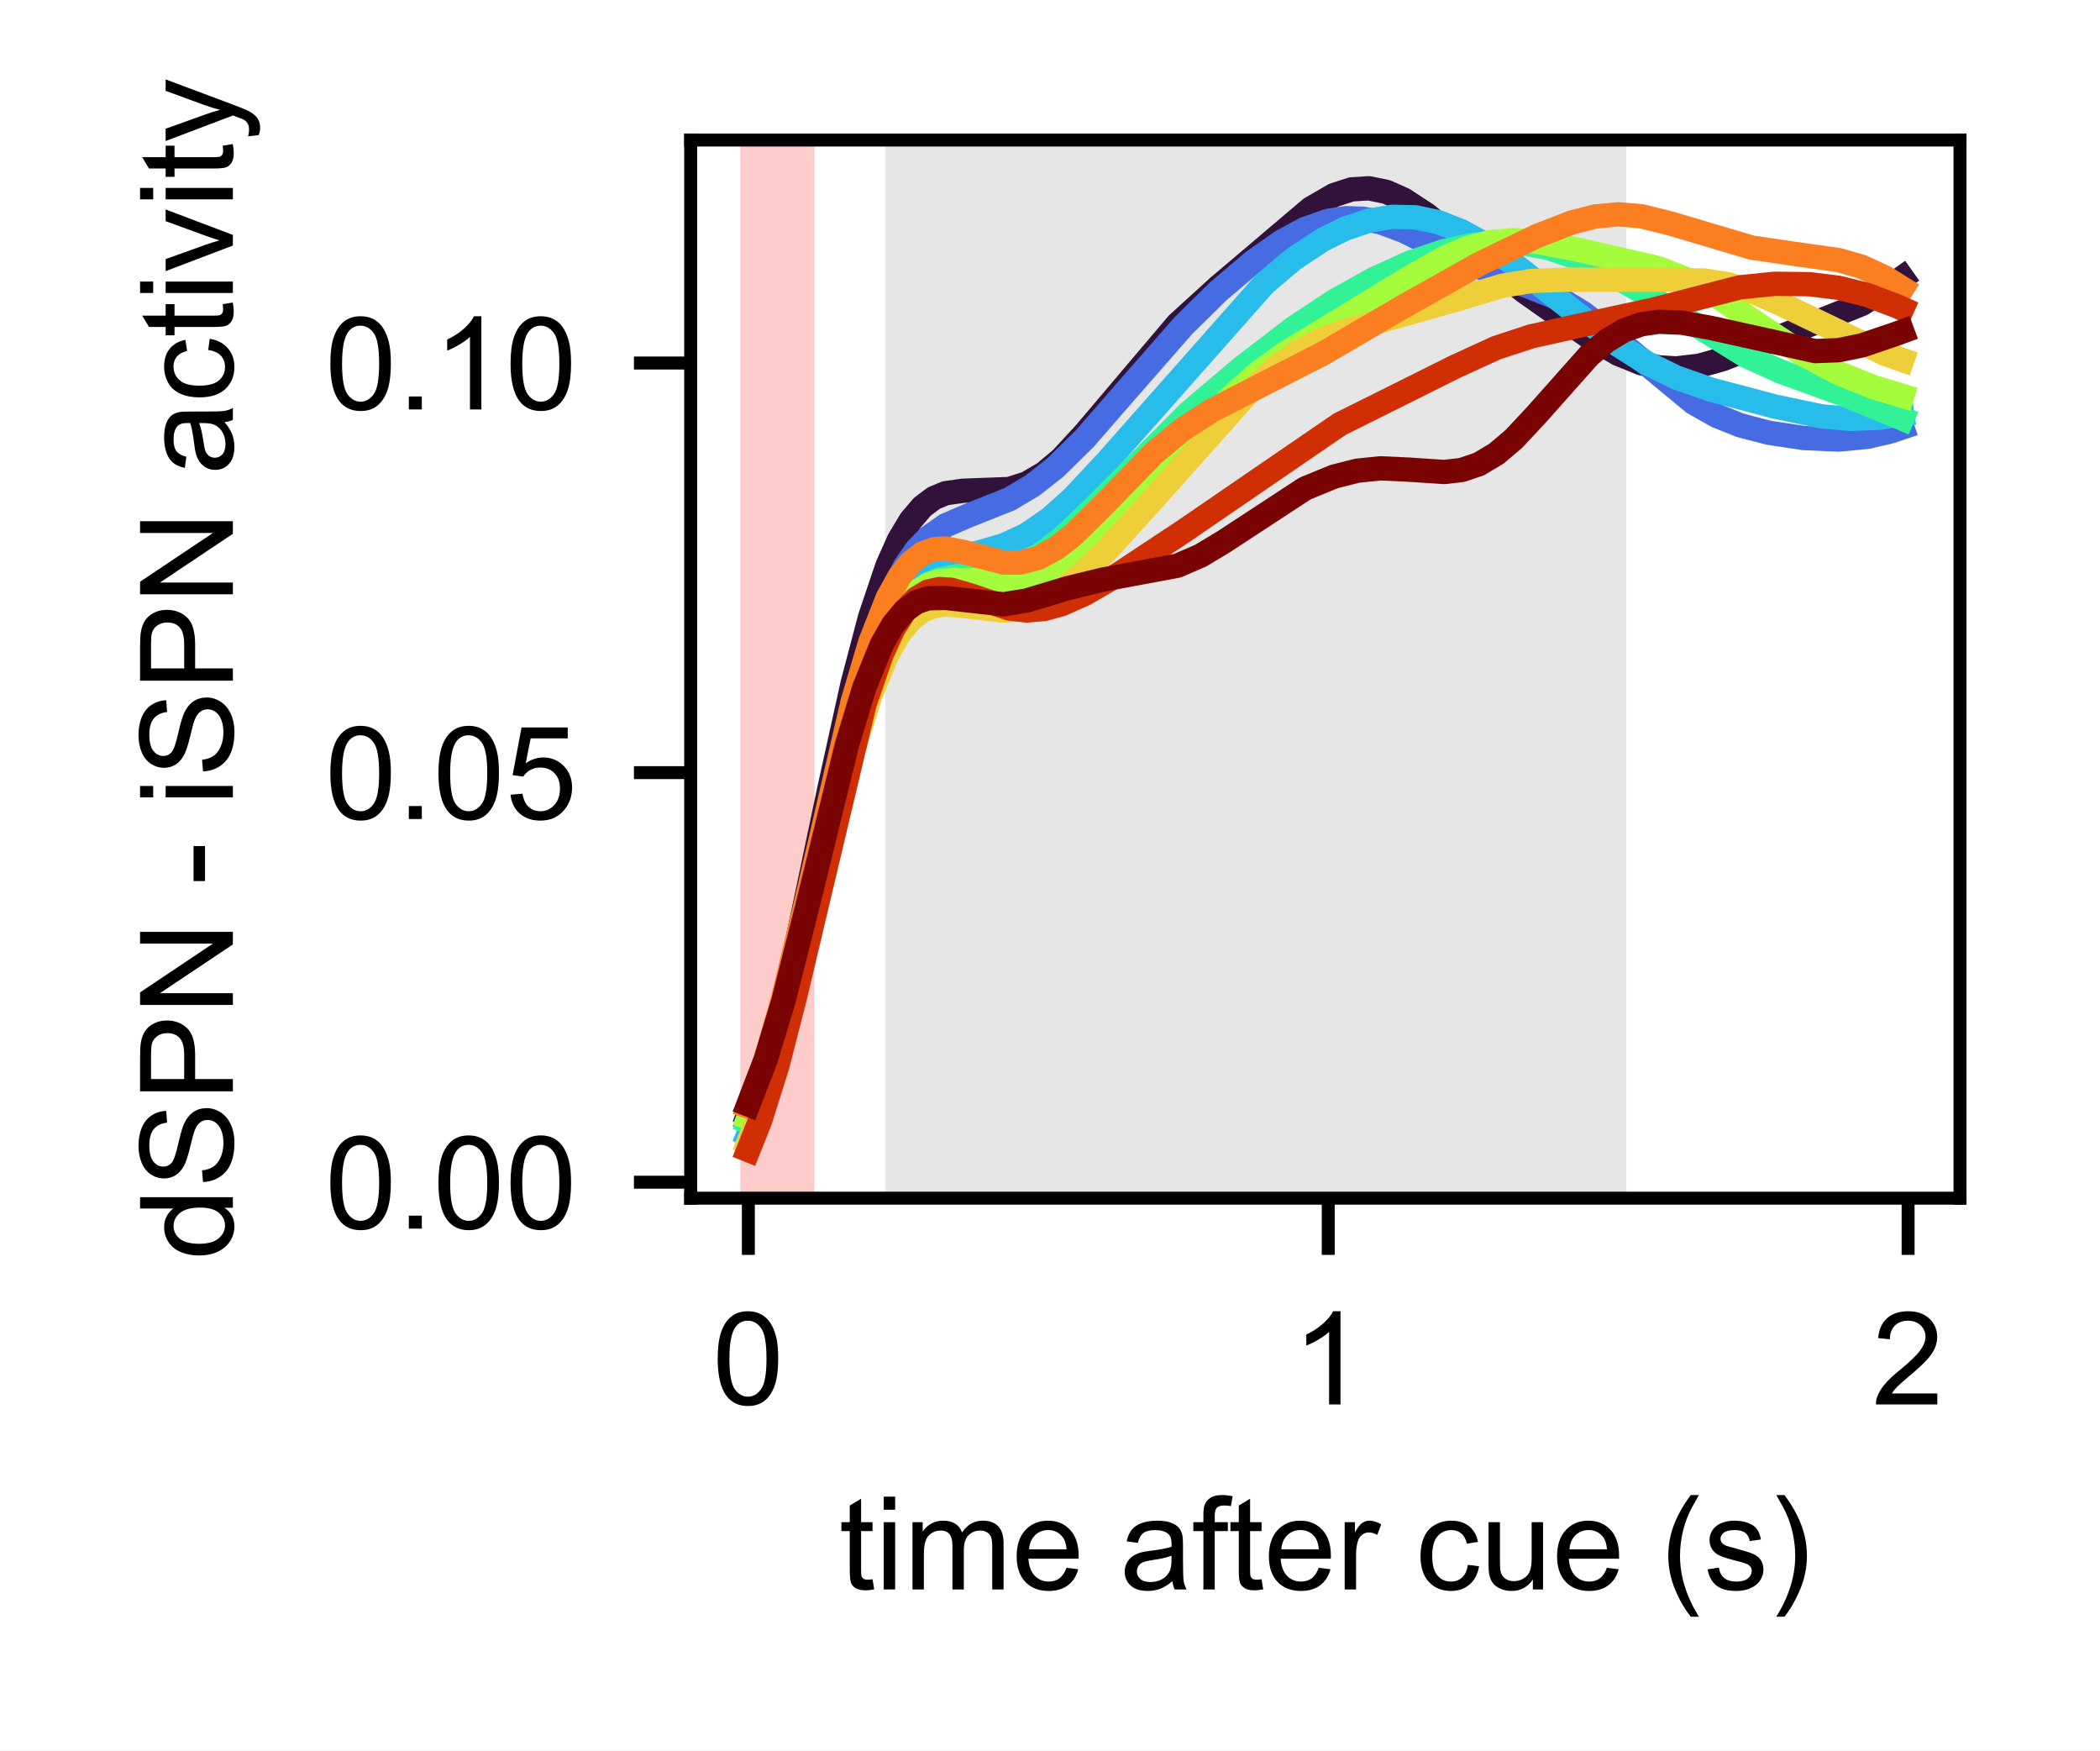
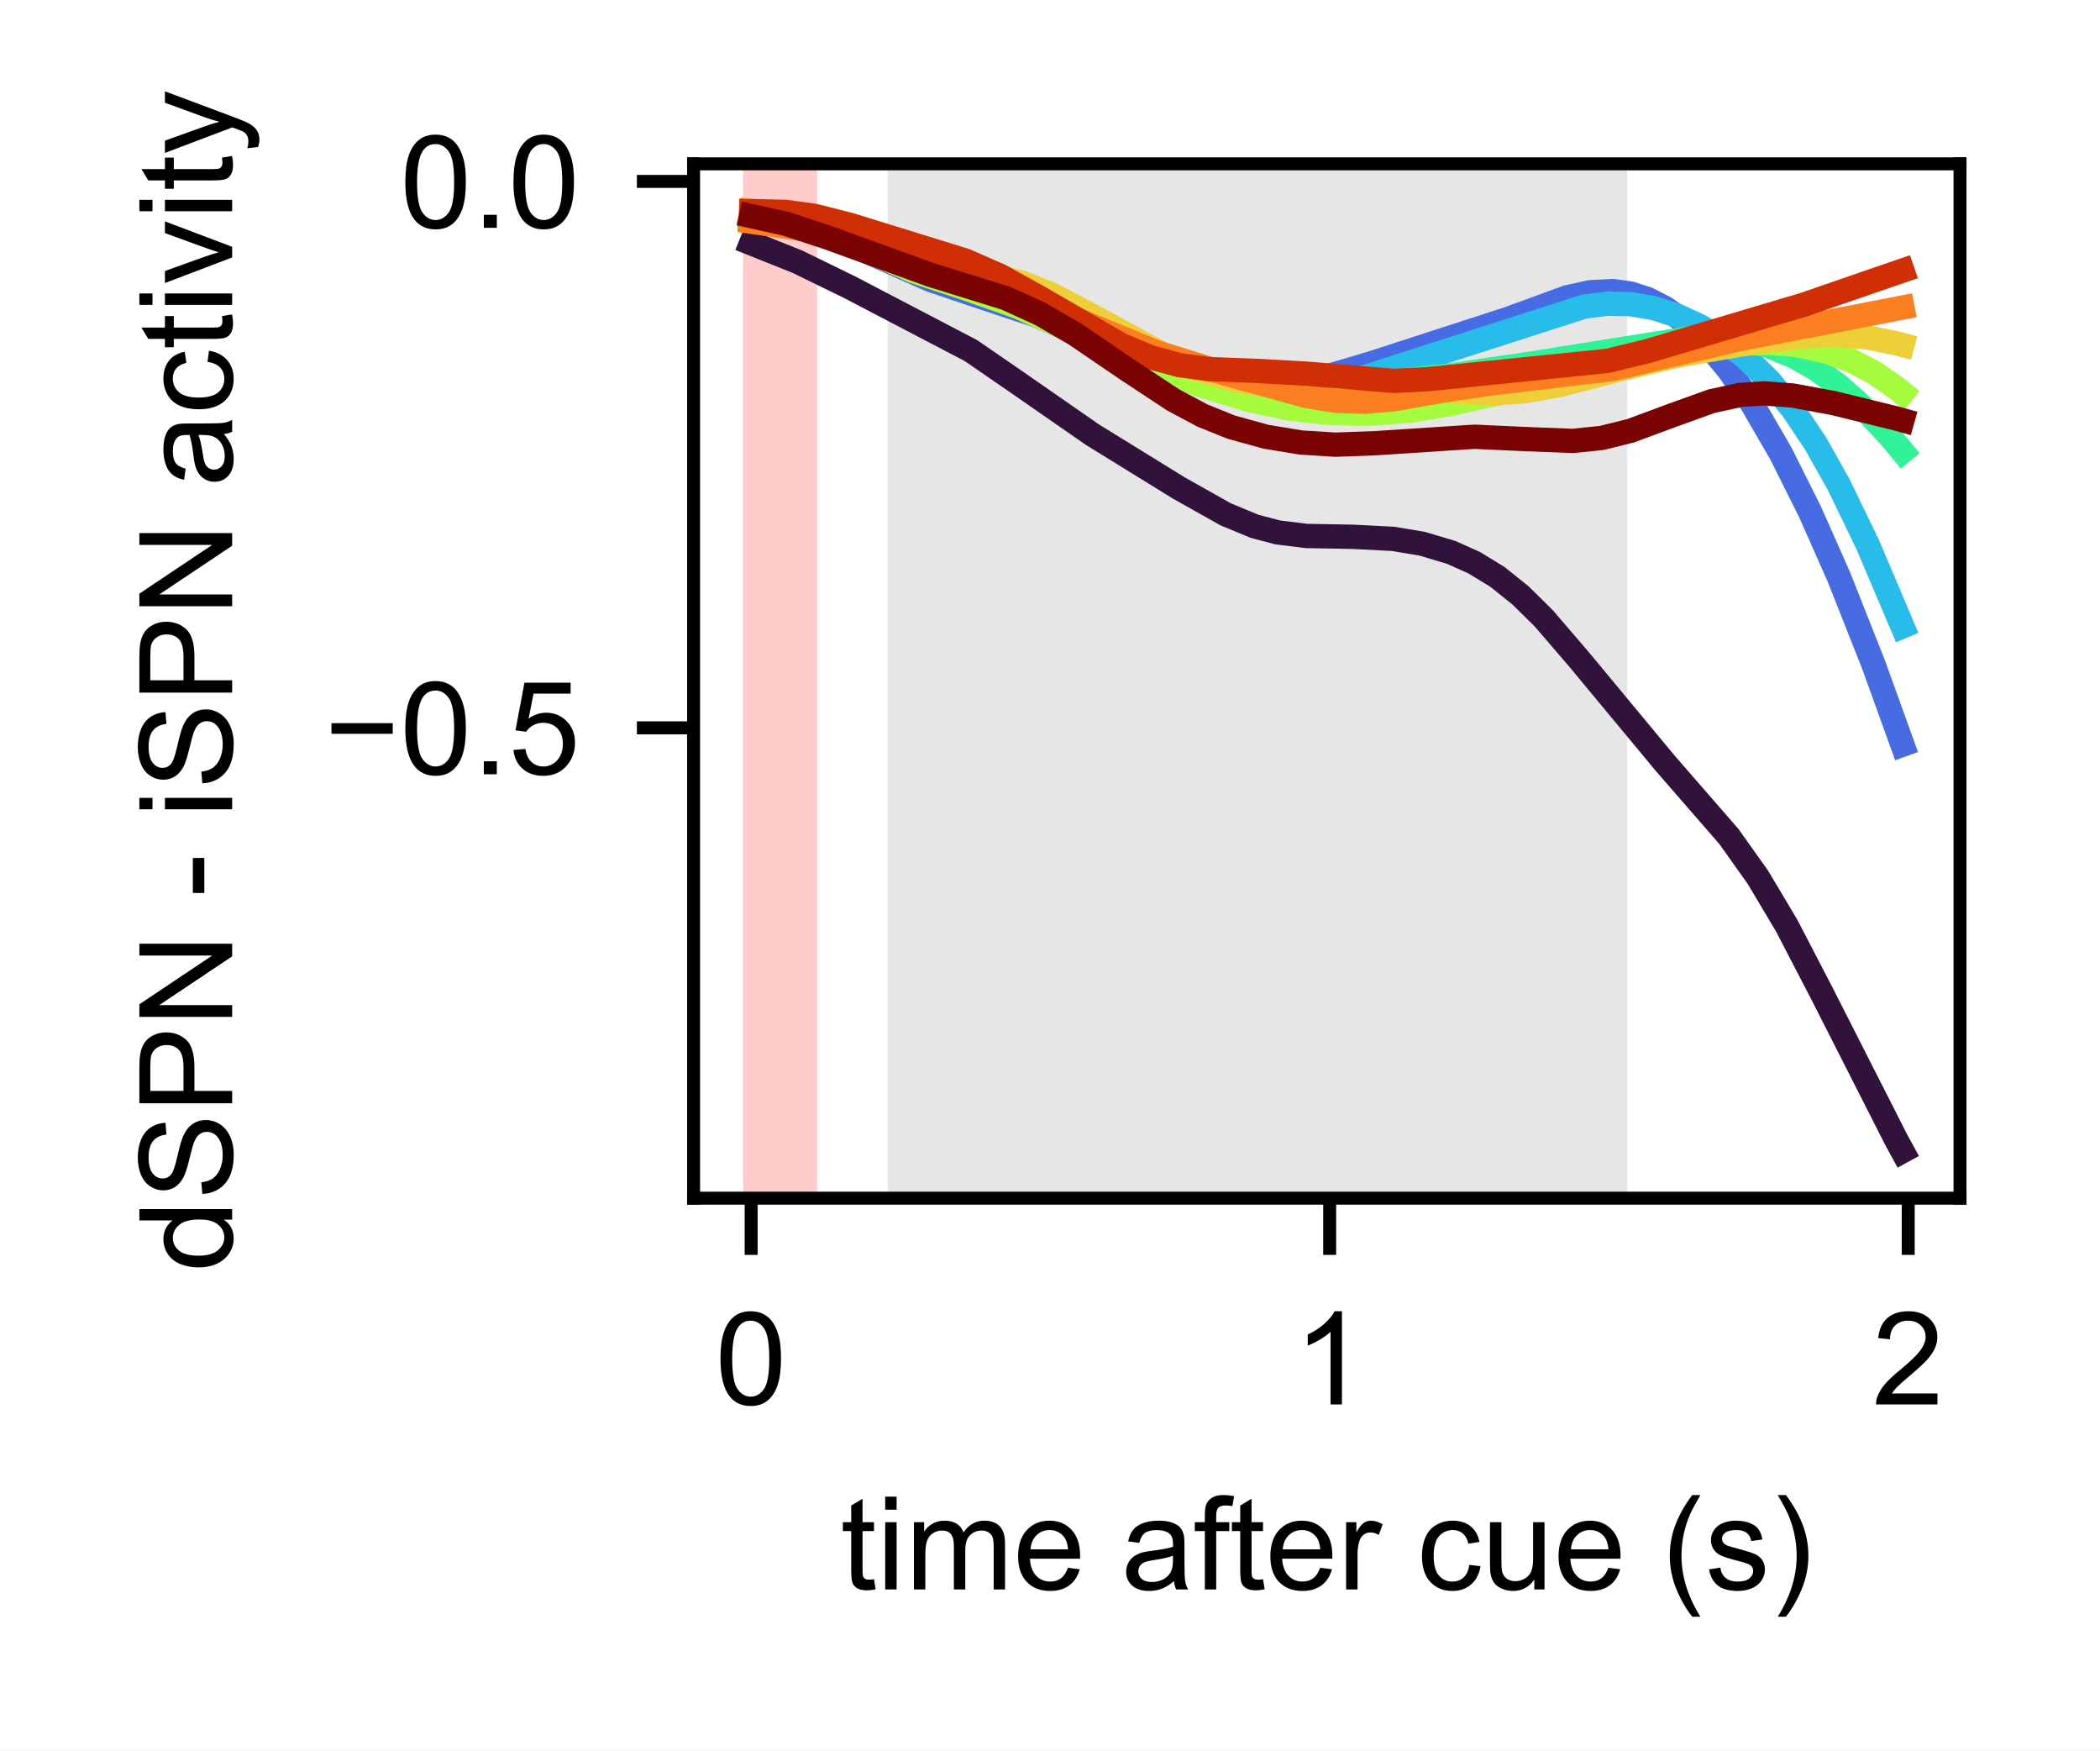
<svg xmlns="http://www.w3.org/2000/svg" xmlns:xlink="http://www.w3.org/1999/xlink" width="129.6pt" height="108pt" viewBox="0 0 129.6 108" version="1.1">
  <defs>
    <style type="text/css">*{stroke-linejoin: round; stroke-linecap: butt}</style>
  </defs>
  <g id="figure_1">
    <g id="patch_1">
      <path d="M 0 108  L 129.6 108  L 129.6 0  L 0 0  z " style="fill: #ffffff" />
    </g>
    <g id="axes_1">
      <g id="patch_2">
-         <path d="M 42.624 73.926  L 120.96 73.926  L 120.96 8.64  L 42.624 8.64  z " style="fill: #ffffff" />
+         <path d="M 42.804 73.926  L 120.96 73.926  L 120.96 10.109  L 42.804 10.109  z " style="fill: #ffffff" />
      </g>
      <g id="patch_3">
-         <path d="M 46.184 73.926  L 49.763 73.926  L 49.763 8.64  L 46.184 8.64  z " clip-path="url(#p642b0a1d3a)" style="fill: #ff0000; opacity: 0.2; stroke: #ff0000; stroke-linejoin: miter" />
+         <path d="M 46.356 73.926  L 49.927 73.926  L 49.927 10.109  L 46.356 10.109  z " clip-path="url(#pf63a417b0a)" style="fill: #ff0000; opacity: 0.2; stroke: #ff0000; stroke-linejoin: miter" />
      </g>
      <g id="patch_4">
-         <path d="M 55.131 73.926  L 99.864 73.926  L 99.864 8.64  L 55.131 8.64  z " clip-path="url(#p642b0a1d3a)" style="fill: #808080; opacity: 0.2; stroke: #808080; stroke-linejoin: miter" />
+         <path d="M 55.282 73.926  L 99.912 73.926  L 99.912 10.109  L 55.282 10.109  z " clip-path="url(#pf63a417b0a)" style="fill: #808080; opacity: 0.2; stroke: #808080; stroke-linejoin: miter" />
      </g>
      <g id="matplotlib.axis_1">
        <g id="xtick_1">
          <g id="line2d_1">
            <defs>
-               <path id="m4bbaf317c7" d="M 0 0  L 0 3.5  " style="stroke: #000000; stroke-width: 0.8" />
-             </defs>
-             <g>
-               <use xlink:href="#m4bbaf317c7" x="46.184" y="73.926" style="stroke: #000000; stroke-width: 0.8" />
+               <path id="mbc9d93ae0b" d="M 0 0  L 0 3.5  " style="stroke: #000000; stroke-width: 0.8" />
+             </defs>
+             <g>
+               <use xlink:href="#mbc9d93ae0b" x="46.356" y="73.926" style="stroke: #000000; stroke-width: 0.8" />
            </g>
          </g>
          <g id="text_1">
-             <g transform="translate(43.96011 86.6525) scale(0.08 -0.08)">
+             <g transform="translate(44.13193 86.6525) scale(0.08 -0.08)">
              <defs>
                <path id="ArialMT-30" d="M 266 2259  Q 266 3072 433 3567  Q 600 4063 929 4331  Q 1259 4600 1759 4600  Q 2128 4600 2406 4451  Q 2684 4303 2865 4023  Q 3047 3744 3150 3342  Q 3253 2941 3253 2259  Q 3253 1453 3087 958  Q 2922 463 2592 192  Q 2263 -78 1759 -78  Q 1097 -78 719 397  Q 266 969 266 2259  z M 844 2259  Q 844 1131 1108 757  Q 1372 384 1759 384  Q 2147 384 2411 759  Q 2675 1134 2675 2259  Q 2675 3391 2411 3762  Q 2147 4134 1753 4134  Q 1366 4134 1134 3806  Q 844 3388 844 2259  z " transform="scale(0.015625)" />
              </defs>
              <use xlink:href="#ArialMT-30" />
            </g>
          </g>
        </g>
        <g id="xtick_2">
          <g id="line2d_2">
            <g>
-               <use xlink:href="#m4bbaf317c7" x="81.971" y="73.926" style="stroke: #000000; stroke-width: 0.8" />
+               <use xlink:href="#mbc9d93ae0b" x="82.06" y="73.926" style="stroke: #000000; stroke-width: 0.8" />
            </g>
          </g>
          <g id="text_2">
-             <g transform="translate(79.74643 86.6525) scale(0.08 -0.08)">
+             <g transform="translate(79.83602 86.6525) scale(0.08 -0.08)">
              <defs>
                <path id="ArialMT-31" d="M 2384 0  L 1822 0  L 1822 3584  Q 1619 3391 1289 3197  Q 959 3003 697 2906  L 697 3450  Q 1169 3672 1522 3987  Q 1875 4303 2022 4600  L 2384 4600  L 2384 0  z " transform="scale(0.015625)" />
              </defs>
              <use xlink:href="#ArialMT-31" />
            </g>
          </g>
        </g>
        <g id="xtick_3">
          <g id="line2d_3">
            <g>
-               <use xlink:href="#m4bbaf317c7" x="117.757" y="73.926" style="stroke: #000000; stroke-width: 0.8" />
+               <use xlink:href="#mbc9d93ae0b" x="117.764" y="73.926" style="stroke: #000000; stroke-width: 0.8" />
            </g>
          </g>
          <g id="text_3">
-             <g transform="translate(115.5327 86.6525) scale(0.08 -0.08)">
+             <g transform="translate(115.5401 86.6525) scale(0.08 -0.08)">
              <defs>
                <path id="ArialMT-32" d="M 3222 541  L 3222 0  L 194 0  Q 188 203 259 391  Q 375 700 629 1000  Q 884 1300 1366 1694  Q 2113 2306 2375 2664  Q 2638 3022 2638 3341  Q 2638 3675 2398 3904  Q 2159 4134 1775 4134  Q 1369 4134 1125 3890  Q 881 3647 878 3216  L 300 3275  Q 359 3922 746 4261  Q 1134 4600 1788 4600  Q 2447 4600 2831 4234  Q 3216 3869 3216 3328  Q 3216 3053 3103 2787  Q 2991 2522 2730 2228  Q 2469 1934 1863 1422  Q 1356 997 1212 845  Q 1069 694 975 541  L 3222 541  z " transform="scale(0.015625)" />
              </defs>
              <use xlink:href="#ArialMT-32" />
            </g>
          </g>
        </g>
        <g id="text_4">
-           <g transform="translate(51.78625 98.06625) scale(0.08 -0.08)">
+           <g transform="translate(51.87625 98.06625) scale(0.08 -0.08)">
            <defs>
              <path id="ArialMT-74" d="M 1650 503  L 1731 6  Q 1494 -44 1306 -44  Q 1000 -44 831 53  Q 663 150 594 308  Q 525 466 525 972  L 525 2881  L 113 2881  L 113 3319  L 525 3319  L 525 4141  L 1084 4478  L 1084 3319  L 1650 3319  L 1650 2881  L 1084 2881  L 1084 941  Q 1084 700 1114 631  Q 1144 563 1211 522  Q 1278 481 1403 481  Q 1497 481 1650 503  z " transform="scale(0.015625)" />
              <path id="ArialMT-69" d="M 425 3934  L 425 4581  L 988 4581  L 988 3934  L 425 3934  z M 425 0  L 425 3319  L 988 3319  L 988 0  L 425 0  z " transform="scale(0.015625)" />
              <path id="ArialMT-6d" d="M 422 0  L 422 3319  L 925 3319  L 925 2853  Q 1081 3097 1340 3245  Q 1600 3394 1931 3394  Q 2300 3394 2536 3241  Q 2772 3088 2869 2813  Q 3263 3394 3894 3394  Q 4388 3394 4653 3120  Q 4919 2847 4919 2278  L 4919 0  L 4359 0  L 4359 2091  Q 4359 2428 4304 2576  Q 4250 2725 4106 2815  Q 3963 2906 3769 2906  Q 3419 2906 3187 2673  Q 2956 2441 2956 1928  L 2956 0  L 2394 0  L 2394 2156  Q 2394 2531 2256 2718  Q 2119 2906 1806 2906  Q 1569 2906 1367 2781  Q 1166 2656 1075 2415  Q 984 2175 984 1722  L 984 0  L 422 0  z " transform="scale(0.015625)" />
              <path id="ArialMT-65" d="M 2694 1069  L 3275 997  Q 3138 488 2766 206  Q 2394 -75 1816 -75  Q 1088 -75 661 373  Q 234 822 234 1631  Q 234 2469 665 2931  Q 1097 3394 1784 3394  Q 2450 3394 2872 2941  Q 3294 2488 3294 1666  Q 3294 1616 3291 1516  L 816 1516  Q 847 969 1125 678  Q 1403 388 1819 388  Q 2128 388 2347 550  Q 2566 713 2694 1069  z M 847 1978  L 2700 1978  Q 2663 2397 2488 2606  Q 2219 2931 1791 2931  Q 1403 2931 1139 2672  Q 875 2413 847 1978  z " transform="scale(0.015625)" />
              <path id="ArialMT-20" transform="scale(0.015625)" />
              <path id="ArialMT-61" d="M 2588 409  Q 2275 144 1986 34  Q 1697 -75 1366 -75  Q 819 -75 525 192  Q 231 459 231 875  Q 231 1119 342 1320  Q 453 1522 633 1644  Q 813 1766 1038 1828  Q 1203 1872 1538 1913  Q 2219 1994 2541 2106  Q 2544 2222 2544 2253  Q 2544 2597 2384 2738  Q 2169 2928 1744 2928  Q 1347 2928 1158 2789  Q 969 2650 878 2297  L 328 2372  Q 403 2725 575 2942  Q 747 3159 1072 3276  Q 1397 3394 1825 3394  Q 2250 3394 2515 3294  Q 2781 3194 2906 3042  Q 3031 2891 3081 2659  Q 3109 2516 3109 2141  L 3109 1391  Q 3109 606 3145 398  Q 3181 191 3288 0  L 2700 0  Q 2613 175 2588 409  z M 2541 1666  Q 2234 1541 1622 1453  Q 1275 1403 1131 1340  Q 988 1278 909 1158  Q 831 1038 831 891  Q 831 666 1001 516  Q 1172 366 1500 366  Q 1825 366 2078 508  Q 2331 650 2450 897  Q 2541 1088 2541 1459  L 2541 1666  z " transform="scale(0.015625)" />
              <path id="ArialMT-66" d="M 556 0  L 556 2881  L 59 2881  L 59 3319  L 556 3319  L 556 3672  Q 556 4006 616 4169  Q 697 4388 901 4523  Q 1106 4659 1475 4659  Q 1713 4659 2000 4603  L 1916 4113  Q 1741 4144 1584 4144  Q 1328 4144 1222 4034  Q 1116 3925 1116 3625  L 1116 3319  L 1763 3319  L 1763 2881  L 1116 2881  L 1116 0  L 556 0  z " transform="scale(0.015625)" />
              <path id="ArialMT-72" d="M 416 0  L 416 3319  L 922 3319  L 922 2816  Q 1116 3169 1280 3281  Q 1444 3394 1641 3394  Q 1925 3394 2219 3213  L 2025 2691  Q 1819 2813 1613 2813  Q 1428 2813 1281 2702  Q 1134 2591 1072 2394  Q 978 2094 978 1738  L 978 0  L 416 0  z " transform="scale(0.015625)" />
              <path id="ArialMT-63" d="M 2588 1216  L 3141 1144  Q 3050 572 2676 248  Q 2303 -75 1759 -75  Q 1078 -75 664 370  Q 250 816 250 1647  Q 250 2184 428 2587  Q 606 2991 970 3192  Q 1334 3394 1763 3394  Q 2303 3394 2647 3120  Q 2991 2847 3088 2344  L 2541 2259  Q 2463 2594 2264 2762  Q 2066 2931 1784 2931  Q 1359 2931 1093 2626  Q 828 2322 828 1663  Q 828 994 1084 691  Q 1341 388 1753 388  Q 2084 388 2306 591  Q 2528 794 2588 1216  z " transform="scale(0.015625)" />
              <path id="ArialMT-75" d="M 2597 0  L 2597 488  Q 2209 -75 1544 -75  Q 1250 -75 995 37  Q 741 150 617 320  Q 494 491 444 738  Q 409 903 409 1263  L 409 3319  L 972 3319  L 972 1478  Q 972 1038 1006 884  Q 1059 663 1231 536  Q 1403 409 1656 409  Q 1909 409 2131 539  Q 2353 669 2445 892  Q 2538 1116 2538 1541  L 2538 3319  L 3100 3319  L 3100 0  L 2597 0  z " transform="scale(0.015625)" />
              <path id="ArialMT-28" d="M 1497 -1347  Q 1031 -759 709 28  Q 388 816 388 1659  Q 388 2403 628 3084  Q 909 3875 1497 4659  L 1900 4659  Q 1522 4009 1400 3731  Q 1209 3300 1100 2831  Q 966 2247 966 1656  Q 966 153 1900 -1347  L 1497 -1347  z " transform="scale(0.015625)" />
              <path id="ArialMT-73" d="M 197 991  L 753 1078  Q 800 744 1014 566  Q 1228 388 1613 388  Q 2000 388 2187 545  Q 2375 703 2375 916  Q 2375 1106 2209 1216  Q 2094 1291 1634 1406  Q 1016 1563 777 1677  Q 538 1791 414 1992  Q 291 2194 291 2438  Q 291 2659 392 2848  Q 494 3038 669 3163  Q 800 3259 1026 3326  Q 1253 3394 1513 3394  Q 1903 3394 2198 3281  Q 2494 3169 2634 2976  Q 2775 2784 2828 2463  L 2278 2388  Q 2241 2644 2061 2787  Q 1881 2931 1553 2931  Q 1166 2931 1000 2803  Q 834 2675 834 2503  Q 834 2394 903 2306  Q 972 2216 1119 2156  Q 1203 2125 1616 2013  Q 2213 1853 2448 1751  Q 2684 1650 2818 1456  Q 2953 1263 2953 975  Q 2953 694 2789 445  Q 2625 197 2315 61  Q 2006 -75 1616 -75  Q 969 -75 630 194  Q 291 463 197 991  z " transform="scale(0.015625)" />
              <path id="ArialMT-29" d="M 791 -1347  L 388 -1347  Q 1322 153 1322 1656  Q 1322 2244 1188 2822  Q 1081 3291 891 3722  Q 769 4003 388 4659  L 791 4659  Q 1378 3875 1659 3084  Q 1900 2403 1900 1659  Q 1900 816 1576 28  Q 1253 -759 791 -1347  z " transform="scale(0.015625)" />
            </defs>
            <use xlink:href="#ArialMT-74" />
            <use xlink:href="#ArialMT-69" transform="translate(27.7832 0)" />
            <use xlink:href="#ArialMT-6d" transform="translate(50 0)" />
            <use xlink:href="#ArialMT-65" transform="translate(133.3008 0)" />
            <use xlink:href="#ArialMT-20" transform="translate(188.916 0)" />
            <use xlink:href="#ArialMT-61" transform="translate(216.6992 0)" />
            <use xlink:href="#ArialMT-66" transform="translate(272.3145 0)" />
            <use xlink:href="#ArialMT-74" transform="translate(300.0977 0)" />
            <use xlink:href="#ArialMT-65" transform="translate(327.8809 0)" />
            <use xlink:href="#ArialMT-72" transform="translate(383.4961 0)" />
            <use xlink:href="#ArialMT-20" transform="translate(416.7969 0)" />
            <use xlink:href="#ArialMT-63" transform="translate(444.5801 0)" />
            <use xlink:href="#ArialMT-75" transform="translate(494.5801 0)" />
            <use xlink:href="#ArialMT-65" transform="translate(550.1953 0)" />
            <use xlink:href="#ArialMT-20" transform="translate(605.8105 0)" />
            <use xlink:href="#ArialMT-28" transform="translate(633.5938 0)" />
            <use xlink:href="#ArialMT-73" transform="translate(666.8945 0)" />
            <use xlink:href="#ArialMT-29" transform="translate(716.8945 0)" />
          </g>
        </g>
      </g>
      <g id="matplotlib.axis_2">
        <g id="ytick_1">
          <g id="line2d_4">
            <defs>
-               <path id="mec33eaa7a3" d="M 0 0  L -3.5 0  " style="stroke: #000000; stroke-width: 0.8" />
-             </defs>
-             <g>
-               <use xlink:href="#mec33eaa7a3" x="42.624" y="72.941" style="stroke: #000000; stroke-width: 0.8" />
+               <path id="m8809767bbf" d="M 0 0  L -3.5 0  " style="stroke: #000000; stroke-width: 0.8" />
+             </defs>
+             <g>
+               <use xlink:href="#m8809767bbf" x="42.804" y="44.908" style="stroke: #000000; stroke-width: 0.8" />
            </g>
          </g>
          <g id="text_5">
-             <g transform="translate(20.055 75.80374) scale(0.08 -0.08)">
-               <defs>
+             <g transform="translate(20.01125 47.77092) scale(0.08 -0.08)">
+               <defs>
+                 <path id="ArialMT-2212" d="M 3381 1997  L 356 1997  L 356 2522  L 3381 2522  L 3381 1997  z " transform="scale(0.015625)" />
                <path id="ArialMT-2e" d="M 581 0  L 581 641  L 1222 641  L 1222 0  L 581 0  z " transform="scale(0.015625)" />
-               </defs>
+                 <path id="ArialMT-35" d="M 266 1200  L 856 1250  Q 922 819 1161 601  Q 1400 384 1738 384  Q 2144 384 2425 690  Q 2706 997 2706 1503  Q 2706 1984 2436 2262  Q 2166 2541 1728 2541  Q 1456 2541 1237 2417  Q 1019 2294 894 2097  L 366 2166  L 809 4519  L 3088 4519  L 3088 3981  L 1259 3981  L 1013 2750  Q 1425 3038 1878 3038  Q 2478 3038 2890 2622  Q 3303 2206 3303 1553  Q 3303 931 2941 478  Q 2500 -78 1738 -78  Q 1113 -78 717 272  Q 322 622 266 1200  z " transform="scale(0.015625)" />
+               </defs>
+               <use xlink:href="#ArialMT-2212" />
+               <use xlink:href="#ArialMT-30" transform="translate(58.39844 0)" />
+               <use xlink:href="#ArialMT-2e" transform="translate(114.0137 0)" />
+               <use xlink:href="#ArialMT-35" transform="translate(141.7969 0)" />
+             </g>
+           </g>
+         </g>
+         <g id="ytick_2">
+           <g id="line2d_5">
+             <g>
+               <use xlink:href="#m8809767bbf" x="42.804" y="11.192" style="stroke: #000000; stroke-width: 0.8" />
+             </g>
+           </g>
+           <g id="text_6">
+             <g transform="translate(24.68375 14.05484) scale(0.08 -0.08)">
              <use xlink:href="#ArialMT-30" />
              <use xlink:href="#ArialMT-2e" transform="translate(55.61523 0)" />
              <use xlink:href="#ArialMT-30" transform="translate(83.39844 0)" />
-               <use xlink:href="#ArialMT-30" transform="translate(139.0137 0)" />
-             </g>
-           </g>
-         </g>
-         <g id="ytick_2">
-           <g id="line2d_5">
-             <g>
-               <use xlink:href="#mec33eaa7a3" x="42.624" y="47.67" style="stroke: #000000; stroke-width: 0.8" />
-             </g>
-           </g>
-           <g id="text_6">
-             <g transform="translate(20.055 50.53298) scale(0.08 -0.08)">
-               <defs>
-                 <path id="ArialMT-35" d="M 266 1200  L 856 1250  Q 922 819 1161 601  Q 1400 384 1738 384  Q 2144 384 2425 690  Q 2706 997 2706 1503  Q 2706 1984 2436 2262  Q 2166 2541 1728 2541  Q 1456 2541 1237 2417  Q 1019 2294 894 2097  L 366 2166  L 809 4519  L 3088 4519  L 3088 3981  L 1259 3981  L 1013 2750  Q 1425 3038 1878 3038  Q 2478 3038 2890 2622  Q 3303 2206 3303 1553  Q 3303 931 2941 478  Q 2500 -78 1738 -78  Q 1113 -78 717 272  Q 322 622 266 1200  z " transform="scale(0.015625)" />
-               </defs>
-               <use xlink:href="#ArialMT-30" />
-               <use xlink:href="#ArialMT-2e" transform="translate(55.61523 0)" />
-               <use xlink:href="#ArialMT-30" transform="translate(83.39844 0)" />
-               <use xlink:href="#ArialMT-35" transform="translate(139.0137 0)" />
-             </g>
-           </g>
-         </g>
-         <g id="ytick_3">
-           <g id="line2d_6">
-             <g>
-               <use xlink:href="#mec33eaa7a3" x="42.624" y="22.399" style="stroke: #000000; stroke-width: 0.8" />
-             </g>
-           </g>
-           <g id="text_7">
-             <g transform="translate(20.055 25.26222) scale(0.08 -0.08)">
-               <use xlink:href="#ArialMT-30" />
-               <use xlink:href="#ArialMT-2e" transform="translate(55.61523 0)" />
-               <use xlink:href="#ArialMT-31" transform="translate(83.39844 0)" />
-               <use xlink:href="#ArialMT-30" transform="translate(139.0137 0)" />
-             </g>
-           </g>
-         </g>
-         <g id="text_8">
-           <g transform="translate(14.37125 77.73625) rotate(-90) scale(0.08 -0.08)">
+             </g>
+           </g>
+         </g>
+         <g id="text_7">
+           <g transform="translate(14.3275 78.47055) rotate(-90) scale(0.08 -0.08)">
            <defs>
              <path id="ArialMT-64" d="M 2575 0  L 2575 419  Q 2259 -75 1647 -75  Q 1250 -75 917 144  Q 584 363 401 755  Q 219 1147 219 1656  Q 219 2153 384 2558  Q 550 2963 881 3178  Q 1213 3394 1622 3394  Q 1922 3394 2156 3267  Q 2391 3141 2538 2938  L 2538 4581  L 3097 4581  L 3097 0  L 2575 0  z M 797 1656  Q 797 1019 1065 703  Q 1334 388 1700 388  Q 2069 388 2326 689  Q 2584 991 2584 1609  Q 2584 2291 2321 2609  Q 2059 2928 1675 2928  Q 1300 2928 1048 2622  Q 797 2316 797 1656  z " transform="scale(0.015625)" />
              <path id="ArialMT-53" d="M 288 1472  L 859 1522  Q 900 1178 1048 958  Q 1197 738 1509 602  Q 1822 466 2213 466  Q 2559 466 2825 569  Q 3091 672 3220 851  Q 3350 1031 3350 1244  Q 3350 1459 3225 1620  Q 3100 1781 2813 1891  Q 2628 1963 1997 2114  Q 1366 2266 1113 2400  Q 784 2572 623 2826  Q 463 3081 463 3397  Q 463 3744 659 4045  Q 856 4347 1234 4503  Q 1613 4659 2075 4659  Q 2584 4659 2973 4495  Q 3363 4331 3572 4012  Q 3781 3694 3797 3291  L 3216 3247  Q 3169 3681 2898 3903  Q 2628 4125 2100 4125  Q 1550 4125 1298 3923  Q 1047 3722 1047 3438  Q 1047 3191 1225 3031  Q 1400 2872 2139 2705  Q 2878 2538 3153 2413  Q 3553 2228 3743 1945  Q 3934 1663 3934 1294  Q 3934 928 3725 604  Q 3516 281 3123 101  Q 2731 -78 2241 -78  Q 1619 -78 1198 103  Q 778 284 539 648  Q 300 1013 288 1472  z " transform="scale(0.015625)" />
              <path id="ArialMT-50" d="M 494 0  L 494 4581  L 2222 4581  Q 2678 4581 2919 4538  Q 3256 4481 3484 4323  Q 3713 4166 3852 3881  Q 3991 3597 3991 3256  Q 3991 2672 3619 2267  Q 3247 1863 2275 1863  L 1100 1863  L 1100 0  L 494 0  z M 1100 2403  L 2284 2403  Q 2872 2403 3119 2622  Q 3366 2841 3366 3238  Q 3366 3525 3220 3729  Q 3075 3934 2838 4000  Q 2684 4041 2272 4041  L 1100 4041  L 1100 2403  z " transform="scale(0.015625)" />
              <path id="ArialMT-4e" d="M 488 0  L 488 4581  L 1109 4581  L 3516 984  L 3516 4581  L 4097 4581  L 4097 0  L 3475 0  L 1069 3600  L 1069 0  L 488 0  z " transform="scale(0.015625)" />
              <path id="ArialMT-2d" d="M 203 1375  L 203 1941  L 1931 1941  L 1931 1375  L 203 1375  z " transform="scale(0.015625)" />
              <path id="ArialMT-76" d="M 1344 0  L 81 3319  L 675 3319  L 1388 1331  Q 1503 1009 1600 663  Q 1675 925 1809 1294  L 2547 3319  L 3125 3319  L 1869 0  L 1344 0  z " transform="scale(0.015625)" />
              <path id="ArialMT-79" d="M 397 -1278  L 334 -750  Q 519 -800 656 -800  Q 844 -800 956 -737  Q 1069 -675 1141 -563  Q 1194 -478 1313 -144  Q 1328 -97 1363 -6  L 103 3319  L 709 3319  L 1400 1397  Q 1534 1031 1641 628  Q 1738 1016 1872 1384  L 2581 3319  L 3144 3319  L 1881 -56  Q 1678 -603 1566 -809  Q 1416 -1088 1222 -1217  Q 1028 -1347 759 -1347  Q 597 -1347 397 -1278  z " transform="scale(0.015625)" />
            </defs>
            <use xlink:href="#ArialMT-64" />
            <use xlink:href="#ArialMT-53" transform="translate(55.61523 0)" />
            <use xlink:href="#ArialMT-50" transform="translate(122.3145 0)" />
            <use xlink:href="#ArialMT-4e" transform="translate(189.0137 0)" />
            <use xlink:href="#ArialMT-20" transform="translate(261.2305 0)" />
            <use xlink:href="#ArialMT-2d" transform="translate(289.0137 0)" />
            <use xlink:href="#ArialMT-20" transform="translate(322.3145 0)" />
            <use xlink:href="#ArialMT-69" transform="translate(350.0977 0)" />
            <use xlink:href="#ArialMT-53" transform="translate(372.3145 0)" />
            <use xlink:href="#ArialMT-50" transform="translate(439.0137 0)" />
            <use xlink:href="#ArialMT-4e" transform="translate(505.7129 0)" />
            <use xlink:href="#ArialMT-20" transform="translate(577.9297 0)" />
            <use xlink:href="#ArialMT-61" transform="translate(605.7129 0)" />
            <use xlink:href="#ArialMT-63" transform="translate(661.3281 0)" />
            <use xlink:href="#ArialMT-74" transform="translate(711.3281 0)" />
            <use xlink:href="#ArialMT-69" transform="translate(739.1113 0)" />
            <use xlink:href="#ArialMT-76" transform="translate(761.3281 0)" />
            <use xlink:href="#ArialMT-69" transform="translate(811.3281 0)" />
            <use xlink:href="#ArialMT-74" transform="translate(833.5449 0)" />
            <use xlink:href="#ArialMT-79" transform="translate(861.3281 0)" />
          </g>
        </g>
      </g>
+       <g id="line2d_6">
+         <path d="M 46.356 15.005  L 49.213 16.148  L 52.426 17.716  L 59.924 21.633  L 62.78 23.599  L 67.422 26.821  L 72.777 30.123  L 75.634 31.73  L 77.419 32.471  L 78.847 32.849  L 80.632 33.069  L 83.489 33.119  L 85.988 33.249  L 87.773 33.548  L 89.558 34.081  L 90.986 34.721  L 92.415 35.596  L 93.843 36.741  L 95.271 38.15  L 97.413 40.642  L 102.769 47.095  L 106.696 51.609  L 108.481 54.118  L 110.267 57.114  L 112.409 61.239  L 117.05 70.373  L 117.407 71.025  L 117.407 71.025  " clip-path="url(#pf63a417b0a)" style="fill: none; stroke: #30123b; stroke-width: 1.5; stroke-linecap: square" />
+       </g>
      <g id="line2d_7">
-         <path d="M 46.184 68.753  L 46.9 66.858  L 47.974 63.246  L 49.047 58.805  L 51.195 48.611  L 52.626 42.139  L 53.7 38.067  L 54.773 34.891  L 55.489 33.297  L 56.205 32.103  L 56.92 31.266  L 57.636 30.73  L 58.352 30.431  L 59.425 30.279  L 62.288 30.173  L 63.362 29.828  L 64.436 29.204  L 65.509 28.303  L 66.941 26.752  L 72.666 19.996  L 75.171 17.716  L 80.897 12.862  L 82.329 12.035  L 83.402 11.686  L 84.476 11.617  L 85.549 11.834  L 86.623 12.311  L 88.054 13.25  L 90.917 15.552  L 94.138 18.031  L 98.075 20.797  L 99.864 21.832  L 101.295 22.415  L 102.369 22.662  L 103.443 22.732  L 104.874 22.565  L 106.306 22.161  L 109.526 20.906  L 114.894 18.76  L 116.684 17.645  L 117.399 17.136  L 117.399 17.136  " clip-path="url(#p642b0a1d3a)" style="fill: none; stroke: #30123b; stroke-width: 1.5; stroke-linecap: square" />
+         <path d="M 46.356 13.23  L 48.856 13.745  L 50.998 14.441  L 53.497 15.53  L 57.425 17.27  L 60.281 18.235  L 63.851 19.422  L 66.351 20.497  L 72.063 23.088  L 73.848 23.629  L 75.634 23.942  L 77.419 24.007  L 79.204 23.836  L 81.346 23.385  L 84.56 22.438  L 93.129 19.656  L 96.699 18.348  L 98.127 18.031  L 99.555 17.961  L 100.627 18.111  L 101.698 18.457  L 102.769 19.009  L 103.84 19.772  L 105.268 21.117  L 106.696 22.834  L 108.124 24.912  L 109.91 27.99  L 111.695 31.56  L 113.48 35.586  L 115.622 40.998  L 117.407 45.95  L 117.407 45.95  " clip-path="url(#pf63a417b0a)" style="fill: none; stroke: #466be3; stroke-width: 1.5; stroke-linecap: square" />
      </g>
      <g id="line2d_8">
-         <path d="M 46.184 69.053  L 47.258 66.134  L 48.332 62.386  L 49.763 56.383  L 52.626 43.874  L 53.7 40.077  L 54.773 37.097  L 55.847 34.947  L 56.563 33.925  L 57.278 33.171  L 58.352 32.415  L 59.783 31.798  L 62.288 30.804  L 63.72 29.954  L 65.151 28.826  L 66.941 27.065  L 69.446 24.187  L 73.024 20.099  L 75.171 17.982  L 77.319 16.159  L 79.108 14.898  L 80.539 14.123  L 81.971 13.624  L 83.044 13.462  L 84.118 13.495  L 85.192 13.712  L 86.623 14.241  L 89.486 15.669  L 91.633 16.62  L 96.285 18.454  L 97.717 19.327  L 99.506 20.71  L 104.516 24.85  L 105.948 25.659  L 107.379 26.235  L 109.168 26.703  L 111.316 27.026  L 113.463 27.12  L 115.252 26.952  L 116.684 26.615  L 117.399 26.374  L 117.399 26.374  " clip-path="url(#p642b0a1d3a)" style="fill: none; stroke: #466be3; stroke-width: 1.5; stroke-linecap: square" />
+         <path d="M 46.356 13.438  L 48.856 13.849  L 50.641 14.338  L 53.14 15.283  L 56.353 16.461  L 59.567 17.307  L 62.066 18.058  L 64.208 18.979  L 66.708 20.338  L 70.278 22.301  L 72.42 23.21  L 74.205 23.753  L 76.348 24.154  L 78.49 24.293  L 80.275 24.194  L 82.06 23.884  L 84.203 23.278  L 97.77 18.917  L 99.198 18.739  L 100.627 18.766  L 102.055 19.01  L 103.483 19.465  L 104.911 20.123  L 106.339 20.989  L 107.767 22.094  L 109.196 23.489  L 110.624 25.235  L 112.052 27.373  L 113.48 29.912  L 115.265 33.605  L 117.407 38.647  L 117.407 38.647  " clip-path="url(#pf63a417b0a)" style="fill: none; stroke: #28bceb; stroke-width: 1.5; stroke-linecap: square" />
      </g>
      <g id="line2d_9">
-         <path d="M 46.184 69.981  L 46.9 68.17  L 47.974 64.728  L 49.405 59.019  L 52.626 45.246  L 53.7 41.613  L 54.773 38.805  L 55.489 37.397  L 56.205 36.328  L 56.92 35.552  L 57.636 35.013  L 58.71 34.515  L 60.499 34.06  L 61.93 33.65  L 63.362 32.985  L 64.793 31.999  L 66.225 30.717  L 68.372 28.418  L 78.034 17.5  L 79.824 15.984  L 81.613 14.801  L 83.044 14.097  L 84.476 13.616  L 85.907 13.378  L 87.339 13.406  L 88.77 13.709  L 90.202 14.274  L 91.633 15.067  L 93.422 16.297  L 97.001 19.12  L 99.864 21.287  L 101.653 22.414  L 103.443 23.288  L 105.59 24.038  L 109.526 25.083  L 112.389 25.684  L 114.178 25.845  L 115.968 25.778  L 117.399 25.567  L 117.399 25.567  " clip-path="url(#p642b0a1d3a)" style="fill: none; stroke: #28bceb; stroke-width: 1.5; stroke-linecap: square" />
+         <path d="M 46.356 13.585  L 48.856 13.938  L 50.998 14.49  L 54.568 15.745  L 58.853 17.141  L 61.709 18.163  L 64.565 19.459  L 70.635 22.362  L 73.134 23.238  L 75.277 23.737  L 77.419 23.986  L 79.918 24.01  L 83.489 23.78  L 89.558 23.155  L 94.557 22.419  L 104.197 20.882  L 105.982 20.84  L 107.767 21.026  L 109.196 21.381  L 110.624 21.95  L 112.052 22.751  L 113.48 23.794  L 114.908 25.074  L 116.693 26.993  L 117.407 27.857  L 117.407 27.857  " clip-path="url(#pf63a417b0a)" style="fill: none; stroke: #32f298; stroke-width: 1.5; stroke-linecap: square" />
      </g>
      <g id="line2d_10">
-         <path d="M 46.184 69.219  L 47.258 66.33  L 48.332 62.666  L 49.763 56.883  L 52.268 46.461  L 53.342 42.771  L 54.415 39.877  L 55.131 38.421  L 55.847 37.324  L 56.563 36.55  L 57.278 36.044  L 57.994 35.746  L 59.068 35.551  L 61.93 35.244  L 63.004 34.878  L 64.078 34.302  L 65.509 33.232  L 67.298 31.541  L 73.382 25.449  L 76.603 22.716  L 79.824 20.247  L 82.329 18.587  L 84.834 17.191  L 86.981 16.218  L 89.128 15.488  L 90.917 15.099  L 92.707 14.951  L 94.138 15.034  L 95.57 15.309  L 97.359 15.908  L 99.148 16.742  L 101.653 18.196  L 107.737 21.95  L 109.884 22.921  L 113.821 24.352  L 117.041 25.674  L 117.399 25.826  L 117.399 25.826  " clip-path="url(#p642b0a1d3a)" style="fill: none; stroke: #32f298; stroke-width: 1.5; stroke-linecap: square" />
+         <path d="M 46.356 13.259  L 48.499 13.592  L 50.284 14.109  L 52.426 15.005  L 56.353 16.721  L 59.567 17.785  L 62.78 18.918  L 65.637 20.201  L 70.635 22.495  L 73.848 23.695  L 77.062 24.67  L 79.561 25.204  L 82.06 25.488  L 84.56 25.525  L 87.059 25.33  L 89.558 24.915  L 96.342 23.413  L 107.053 21.209  L 109.196 21.141  L 110.981 21.305  L 112.766 21.706  L 114.194 22.228  L 115.622 22.964  L 117.05 23.953  L 117.407 24.244  L 117.407 24.244  " clip-path="url(#pf63a417b0a)" style="fill: none; stroke: #a4fc3c; stroke-width: 1.5; stroke-linecap: square" />
      </g>
      <g id="line2d_11">
-         <path d="M 46.184 68.954  L 47.258 66.041  L 48.332 62.353  L 49.763 56.549  L 52.268 46.162  L 53.342 42.519  L 54.415 39.688  L 55.131 38.281  L 55.847 37.238  L 56.563 36.522  L 57.278 36.08  L 57.994 35.851  L 59.068 35.77  L 62.288 35.853  L 63.362 35.645  L 64.436 35.257  L 65.867 34.474  L 67.298 33.428  L 69.088 31.822  L 71.235 29.581  L 75.887 24.565  L 77.676 22.986  L 79.466 21.692  L 82.329 19.969  L 86.981 17.132  L 89.128 15.916  L 90.56 15.304  L 91.991 14.931  L 93.422 14.818  L 94.854 14.926  L 97.359 15.394  L 102.369 16.554  L 104.158 17.269  L 105.948 18.265  L 108.453 19.978  L 111.316 21.883  L 113.463 23.016  L 115.61 23.883  L 117.399 24.423  L 117.399 24.423  " clip-path="url(#p642b0a1d3a)" style="fill: none; stroke: #a4fc3c; stroke-width: 1.5; stroke-linecap: square" />
+         <path d="M 46.356 13.009  L 48.856 13.428  L 50.998 14.025  L 57.425 16.106  L 63.137 17.461  L 64.922 18.187  L 67.065 19.304  L 72.063 22.024  L 74.205 22.882  L 76.348 23.477  L 78.49 23.802  L 80.632 23.888  L 86.702 23.961  L 92.058 24.291  L 94.2 24.128  L 96.342 23.738  L 99.912 22.803  L 103.483 21.943  L 107.41 21.258  L 111.338 20.744  L 113.48 20.673  L 115.265 20.826  L 117.05 21.185  L 117.407 21.28  L 117.407 21.28  " clip-path="url(#pf63a417b0a)" style="fill: none; stroke: #eecf3a; stroke-width: 1.5; stroke-linecap: square" />
      </g>
      <g id="line2d_12">
-         <path d="M 46.184 70.504  L 46.9 68.718  L 47.974 65.33  L 49.405 59.74  L 52.626 46.394  L 53.7 42.94  L 54.773 40.347  L 55.489 39.108  L 56.205 38.235  L 56.92 37.682  L 57.636 37.391  L 58.352 37.296  L 59.425 37.379  L 61.93 37.68  L 63.004 37.563  L 64.078 37.221  L 65.151 36.654  L 66.583 35.589  L 68.372 33.885  L 71.235 30.732  L 76.961 24.311  L 78.75 22.672  L 80.181 21.658  L 81.613 20.923  L 83.402 20.314  L 89.844 18.493  L 92.707 17.633  L 94.496 17.337  L 96.643 17.257  L 103.085 17.259  L 105.232 17.313  L 106.663 17.542  L 108.095 17.967  L 109.884 18.74  L 116.326 21.833  L 117.399 22.208  L 117.399 22.208  " clip-path="url(#p642b0a1d3a)" style="fill: none; stroke: #eecf3a; stroke-width: 1.5; stroke-linecap: square" />
+         <path d="M 46.356 13.682  L 49.57 14.137  L 52.069 14.729  L 58.853 16.697  L 61.709 17.769  L 71.349 21.728  L 75.634 23.056  L 80.632 24.439  L 82.417 24.727  L 84.203 24.792  L 85.988 24.639  L 89.201 24.074  L 92.058 23.651  L 99.555 22.763  L 103.126 21.909  L 107.41 20.909  L 117.407 18.976  L 117.407 18.976  " clip-path="url(#pf63a417b0a)" style="fill: none; stroke: #fb7e21; stroke-width: 1.5; stroke-linecap: square" />
      </g>
      <g id="line2d_13">
-         <path d="M 46.184 68.277  L 47.258 65.34  L 48.332 61.596  L 49.763 55.619  L 52.626 43.279  L 53.7 39.643  L 54.773 36.91  L 55.489 35.612  L 56.205 34.707  L 56.92 34.15  L 57.636 33.883  L 58.352 33.84  L 59.425 34.043  L 61.93 34.705  L 63.004 34.704  L 64.078 34.419  L 65.151 33.841  L 66.225 33.009  L 68.014 31.249  L 71.235 27.936  L 73.024 26.46  L 74.814 25.31  L 77.319 24.025  L 81.613 21.831  L 86.623 18.906  L 91.275 16.292  L 94.854 14.562  L 97.001 13.725  L 98.433 13.358  L 99.864 13.223  L 101.295 13.344  L 103.085 13.787  L 108.095 15.274  L 110.6 15.645  L 113.463 16.046  L 114.894 16.458  L 116.326 17.12  L 117.399 17.79  L 117.399 17.79  " clip-path="url(#p642b0a1d3a)" style="fill: none; stroke: #fb7e21; stroke-width: 1.5; stroke-linecap: square" />
+         <path d="M 46.356 13.024  L 48.499 13.074  L 50.284 13.322  L 52.426 13.865  L 59.567 16.074  L 61.709 17.012  L 64.208 18.397  L 69.207 21.293  L 70.992 22.04  L 72.777 22.528  L 74.563 22.771  L 77.419 22.878  L 80.632 23.054  L 85.988 23.498  L 88.13 23.394  L 99.198 22.266  L 101.698 21.659  L 111.338 18.791  L 115.622 17.311  L 117.407 16.699  L 117.407 16.699  " clip-path="url(#pf63a417b0a)" style="fill: none; stroke: #d02f05; stroke-width: 1.5; stroke-linecap: square" />
      </g>
      <g id="line2d_14">
-         <path d="M 46.184 70.959  L 46.9 69.168  L 47.974 65.753  L 49.047 61.566  L 53.342 43.474  L 54.415 40.36  L 55.131 38.809  L 55.847 37.672  L 56.563 36.917  L 57.278 36.493  L 57.994 36.34  L 58.71 36.39  L 59.783 36.699  L 62.288 37.545  L 63.362 37.666  L 64.436 37.574  L 65.509 37.28  L 66.941 36.646  L 69.088 35.397  L 73.024 32.79  L 82.687 26.17  L 85.549 24.746  L 89.844 22.603  L 92.349 21.457  L 94.496 20.753  L 97.359 20.116  L 102.011 19.111  L 107.379 17.725  L 109.526 17.509  L 111.673 17.536  L 113.463 17.756  L 115.252 18.204  L 117.041 18.884  L 117.399 19.043  L 117.399 19.043  " clip-path="url(#p642b0a1d3a)" style="fill: none; stroke: #d02f05; stroke-width: 1.5; stroke-linecap: square" />
-       </g>
-       <g id="line2d_15">
-         <path d="M 46.184 68.147  L 47.258 65.36  L 48.332 61.819  L 49.763 56.178  L 52.268 45.955  L 53.342 42.418  L 54.415 39.766  L 55.131 38.52  L 55.847 37.666  L 56.563 37.152  L 57.278 36.911  L 58.352 36.892  L 61.93 37.286  L 63.362 37.051  L 65.867 36.297  L 68.014 35.77  L 72.666 34.903  L 74.098 34.282  L 75.529 33.42  L 80.539 30.14  L 82.329 29.405  L 83.76 29.042  L 85.192 28.895  L 86.981 28.978  L 89.128 29.122  L 90.202 28.999  L 91.275 28.637  L 92.349 27.995  L 93.422 27.085  L 94.854 25.552  L 98.075 21.93  L 99.148 21.03  L 100.222 20.388  L 101.295 20.006  L 102.369 19.851  L 103.8 19.909  L 105.59 20.233  L 112.031 21.662  L 113.463 21.606  L 114.894 21.314  L 117.041 20.587  L 117.399 20.455  L 117.399 20.455  " clip-path="url(#p642b0a1d3a)" style="fill: none; stroke: #7a0403; stroke-width: 1.5; stroke-linecap: square" />
+         <path d="M 46.356 13.334  L 48.499 13.809  L 50.998 14.628  L 57.425 16.955  L 62.066 18.395  L 64.208 19.37  L 66.351 20.614  L 69.564 22.803  L 72.42 24.686  L 74.205 25.638  L 75.991 26.357  L 78.133 26.947  L 80.275 27.301  L 82.417 27.436  L 84.917 27.343  L 90.986 26.946  L 93.843 27.078  L 97.056 27.204  L 98.841 27.022  L 100.627 26.58  L 103.126 25.653  L 105.625 24.752  L 107.41 24.365  L 108.838 24.272  L 110.624 24.401  L 113.123 24.863  L 117.05 25.824  L 117.407 25.924  L 117.407 25.924  " clip-path="url(#pf63a417b0a)" style="fill: none; stroke: #7a0403; stroke-width: 1.5; stroke-linecap: square" />
      </g>
      <g id="patch_5">
-         <path d="M 42.624 73.926  L 42.624 8.64  " style="fill: none; stroke: #000000; stroke-width: 0.8; stroke-linejoin: miter; stroke-linecap: square" />
+         <path d="M 42.804 73.926  L 42.804 10.109  " style="fill: none; stroke: #000000; stroke-width: 0.8; stroke-linejoin: miter; stroke-linecap: square" />
      </g>
      <g id="patch_6">
-         <path d="M 120.96 73.926  L 120.96 8.64  " style="fill: none; stroke: #000000; stroke-width: 0.8; stroke-linejoin: miter; stroke-linecap: square" />
+         <path d="M 120.96 73.926  L 120.96 10.109  " style="fill: none; stroke: #000000; stroke-width: 0.8; stroke-linejoin: miter; stroke-linecap: square" />
      </g>
      <g id="patch_7">
-         <path d="M 42.624 73.926  L 120.96 73.926  " style="fill: none; stroke: #000000; stroke-width: 0.8; stroke-linejoin: miter; stroke-linecap: square" />
+         <path d="M 42.804 73.926  L 120.96 73.926  " style="fill: none; stroke: #000000; stroke-width: 0.8; stroke-linejoin: miter; stroke-linecap: square" />
      </g>
      <g id="patch_8">
-         <path d="M 42.624 8.64  L 120.96 8.64  " style="fill: none; stroke: #000000; stroke-width: 0.8; stroke-linejoin: miter; stroke-linecap: square" />
+         <path d="M 42.804 10.109  L 120.96 10.109  " style="fill: none; stroke: #000000; stroke-width: 0.8; stroke-linejoin: miter; stroke-linecap: square" />
      </g>
    </g>
  </g>
  <defs>
-     <clipPath id="p642b0a1d3a">
-       <rect x="42.624" y="8.64" width="78.336" height="65.286" />
+     <clipPath id="pf63a417b0a">
+       <rect x="42.804" y="10.109" width="78.156" height="63.818" />
    </clipPath>
  </defs>
</svg>
